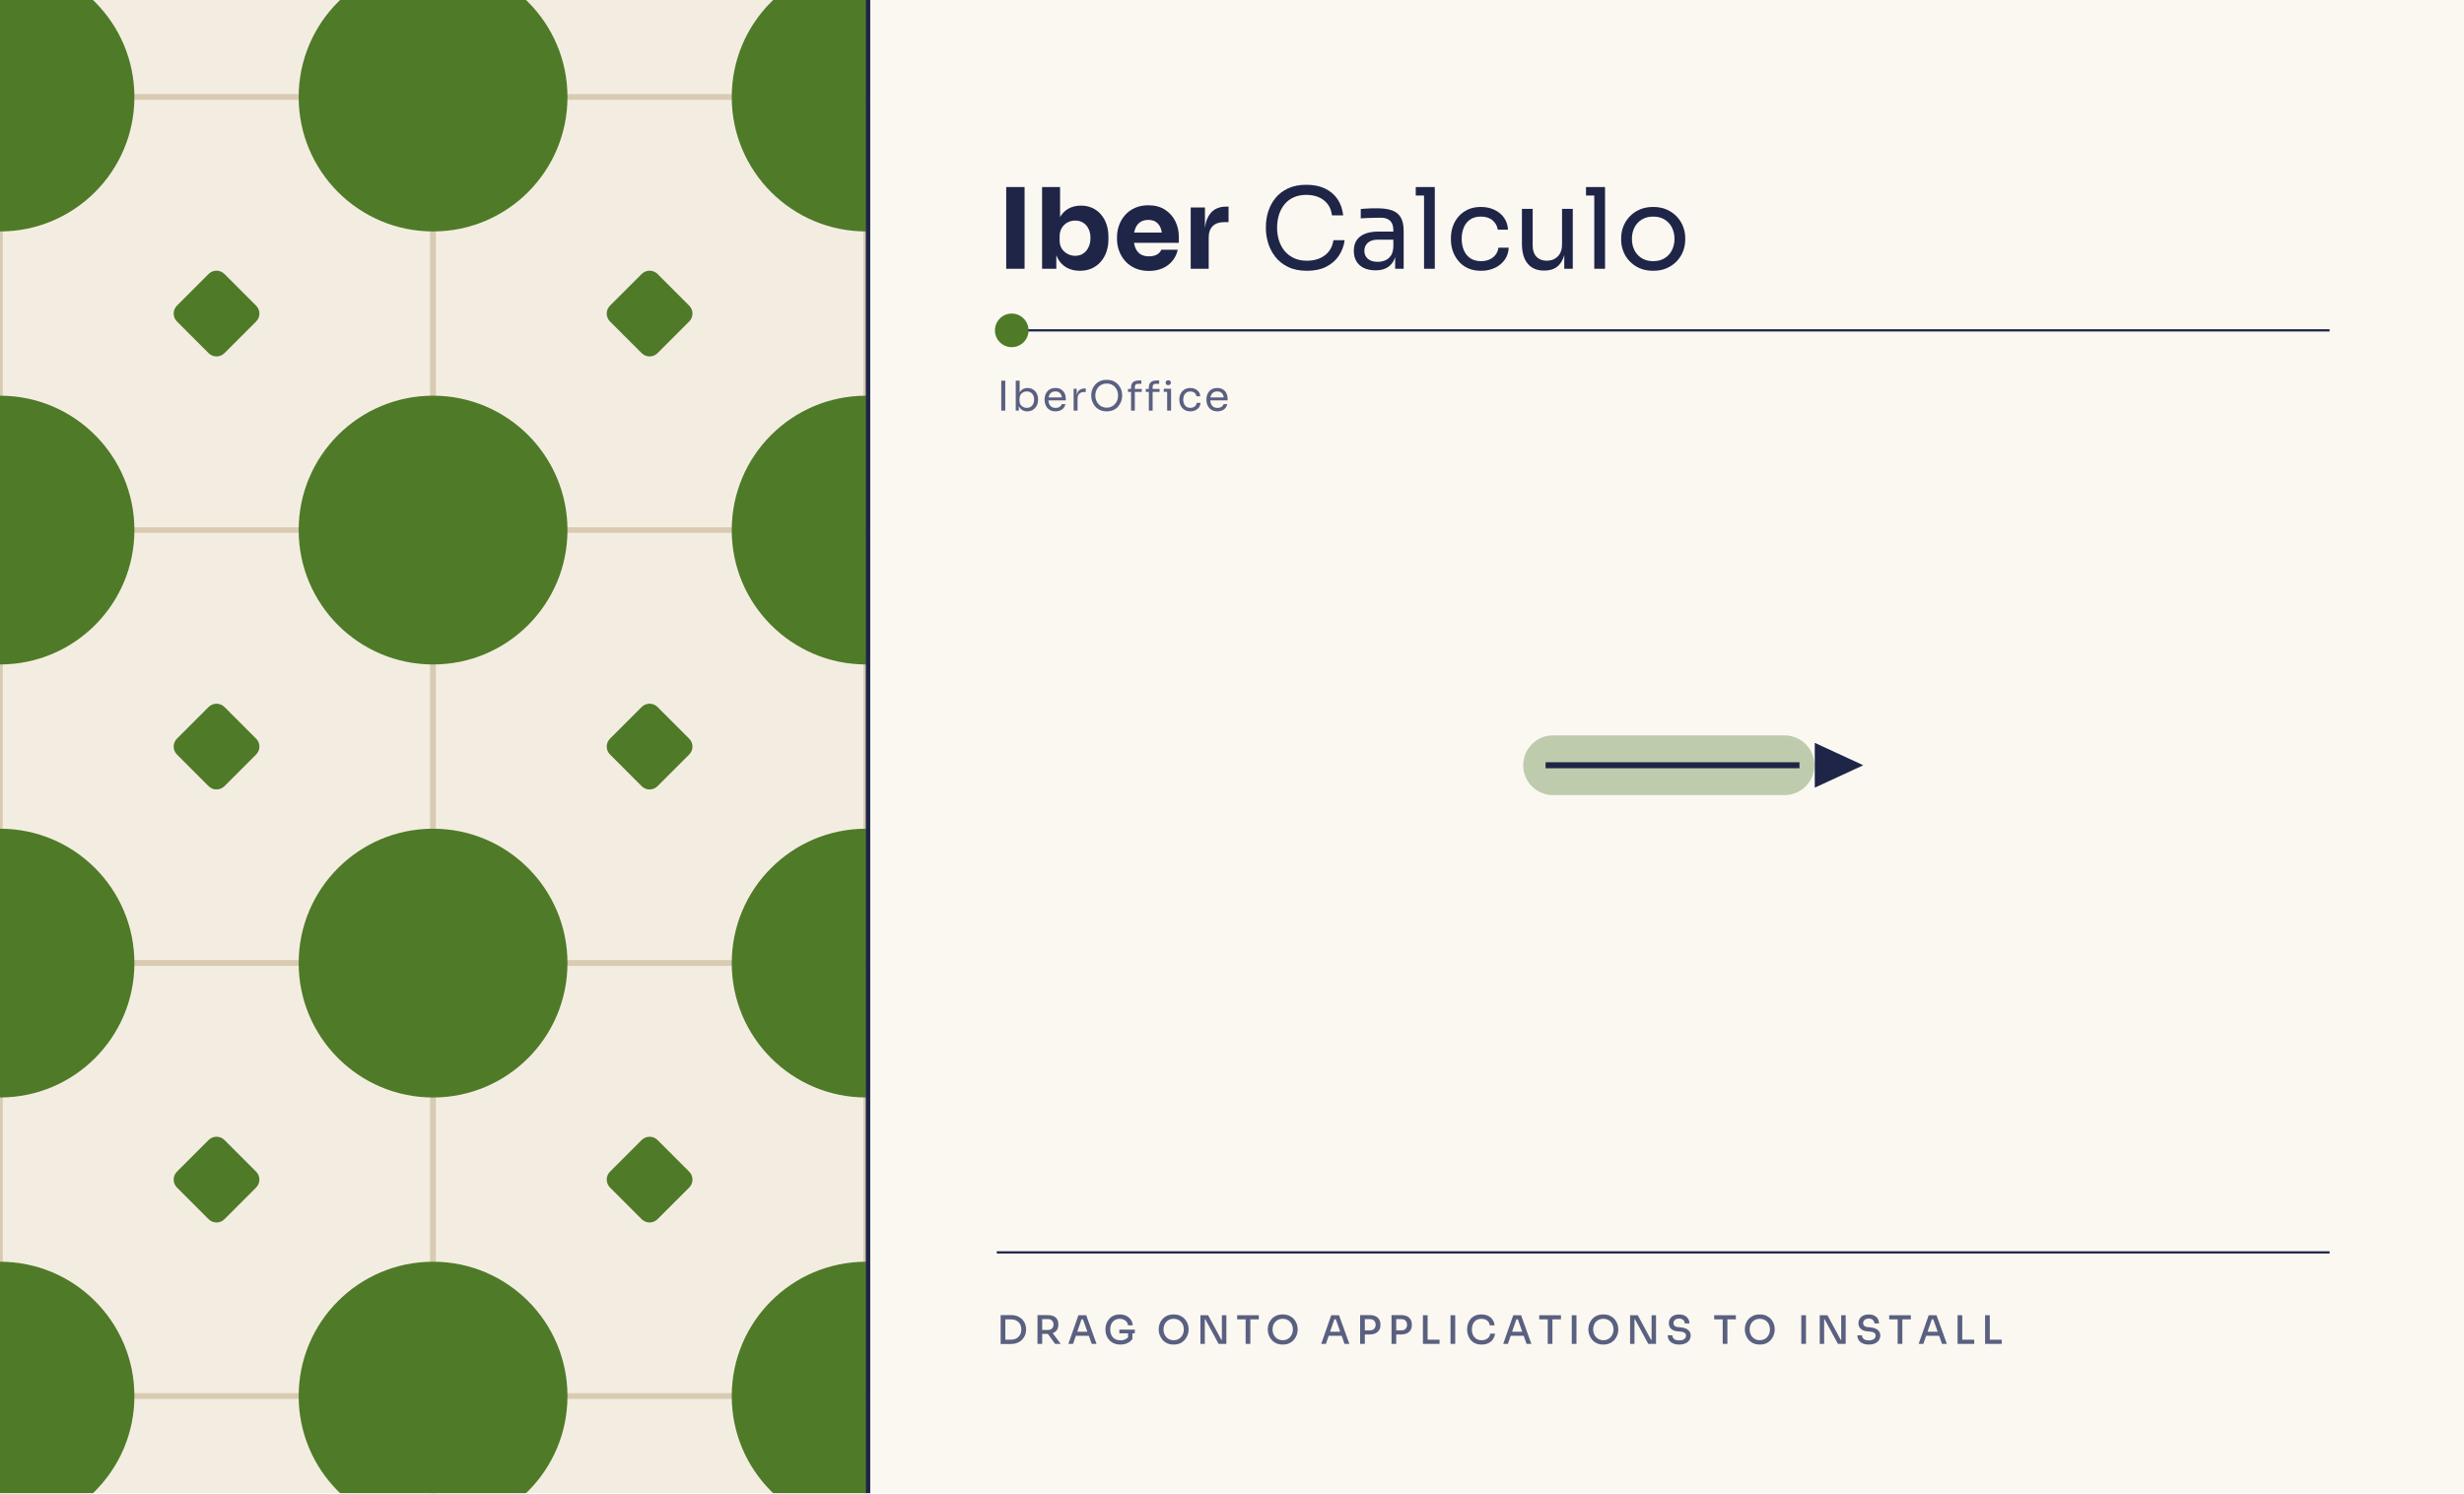
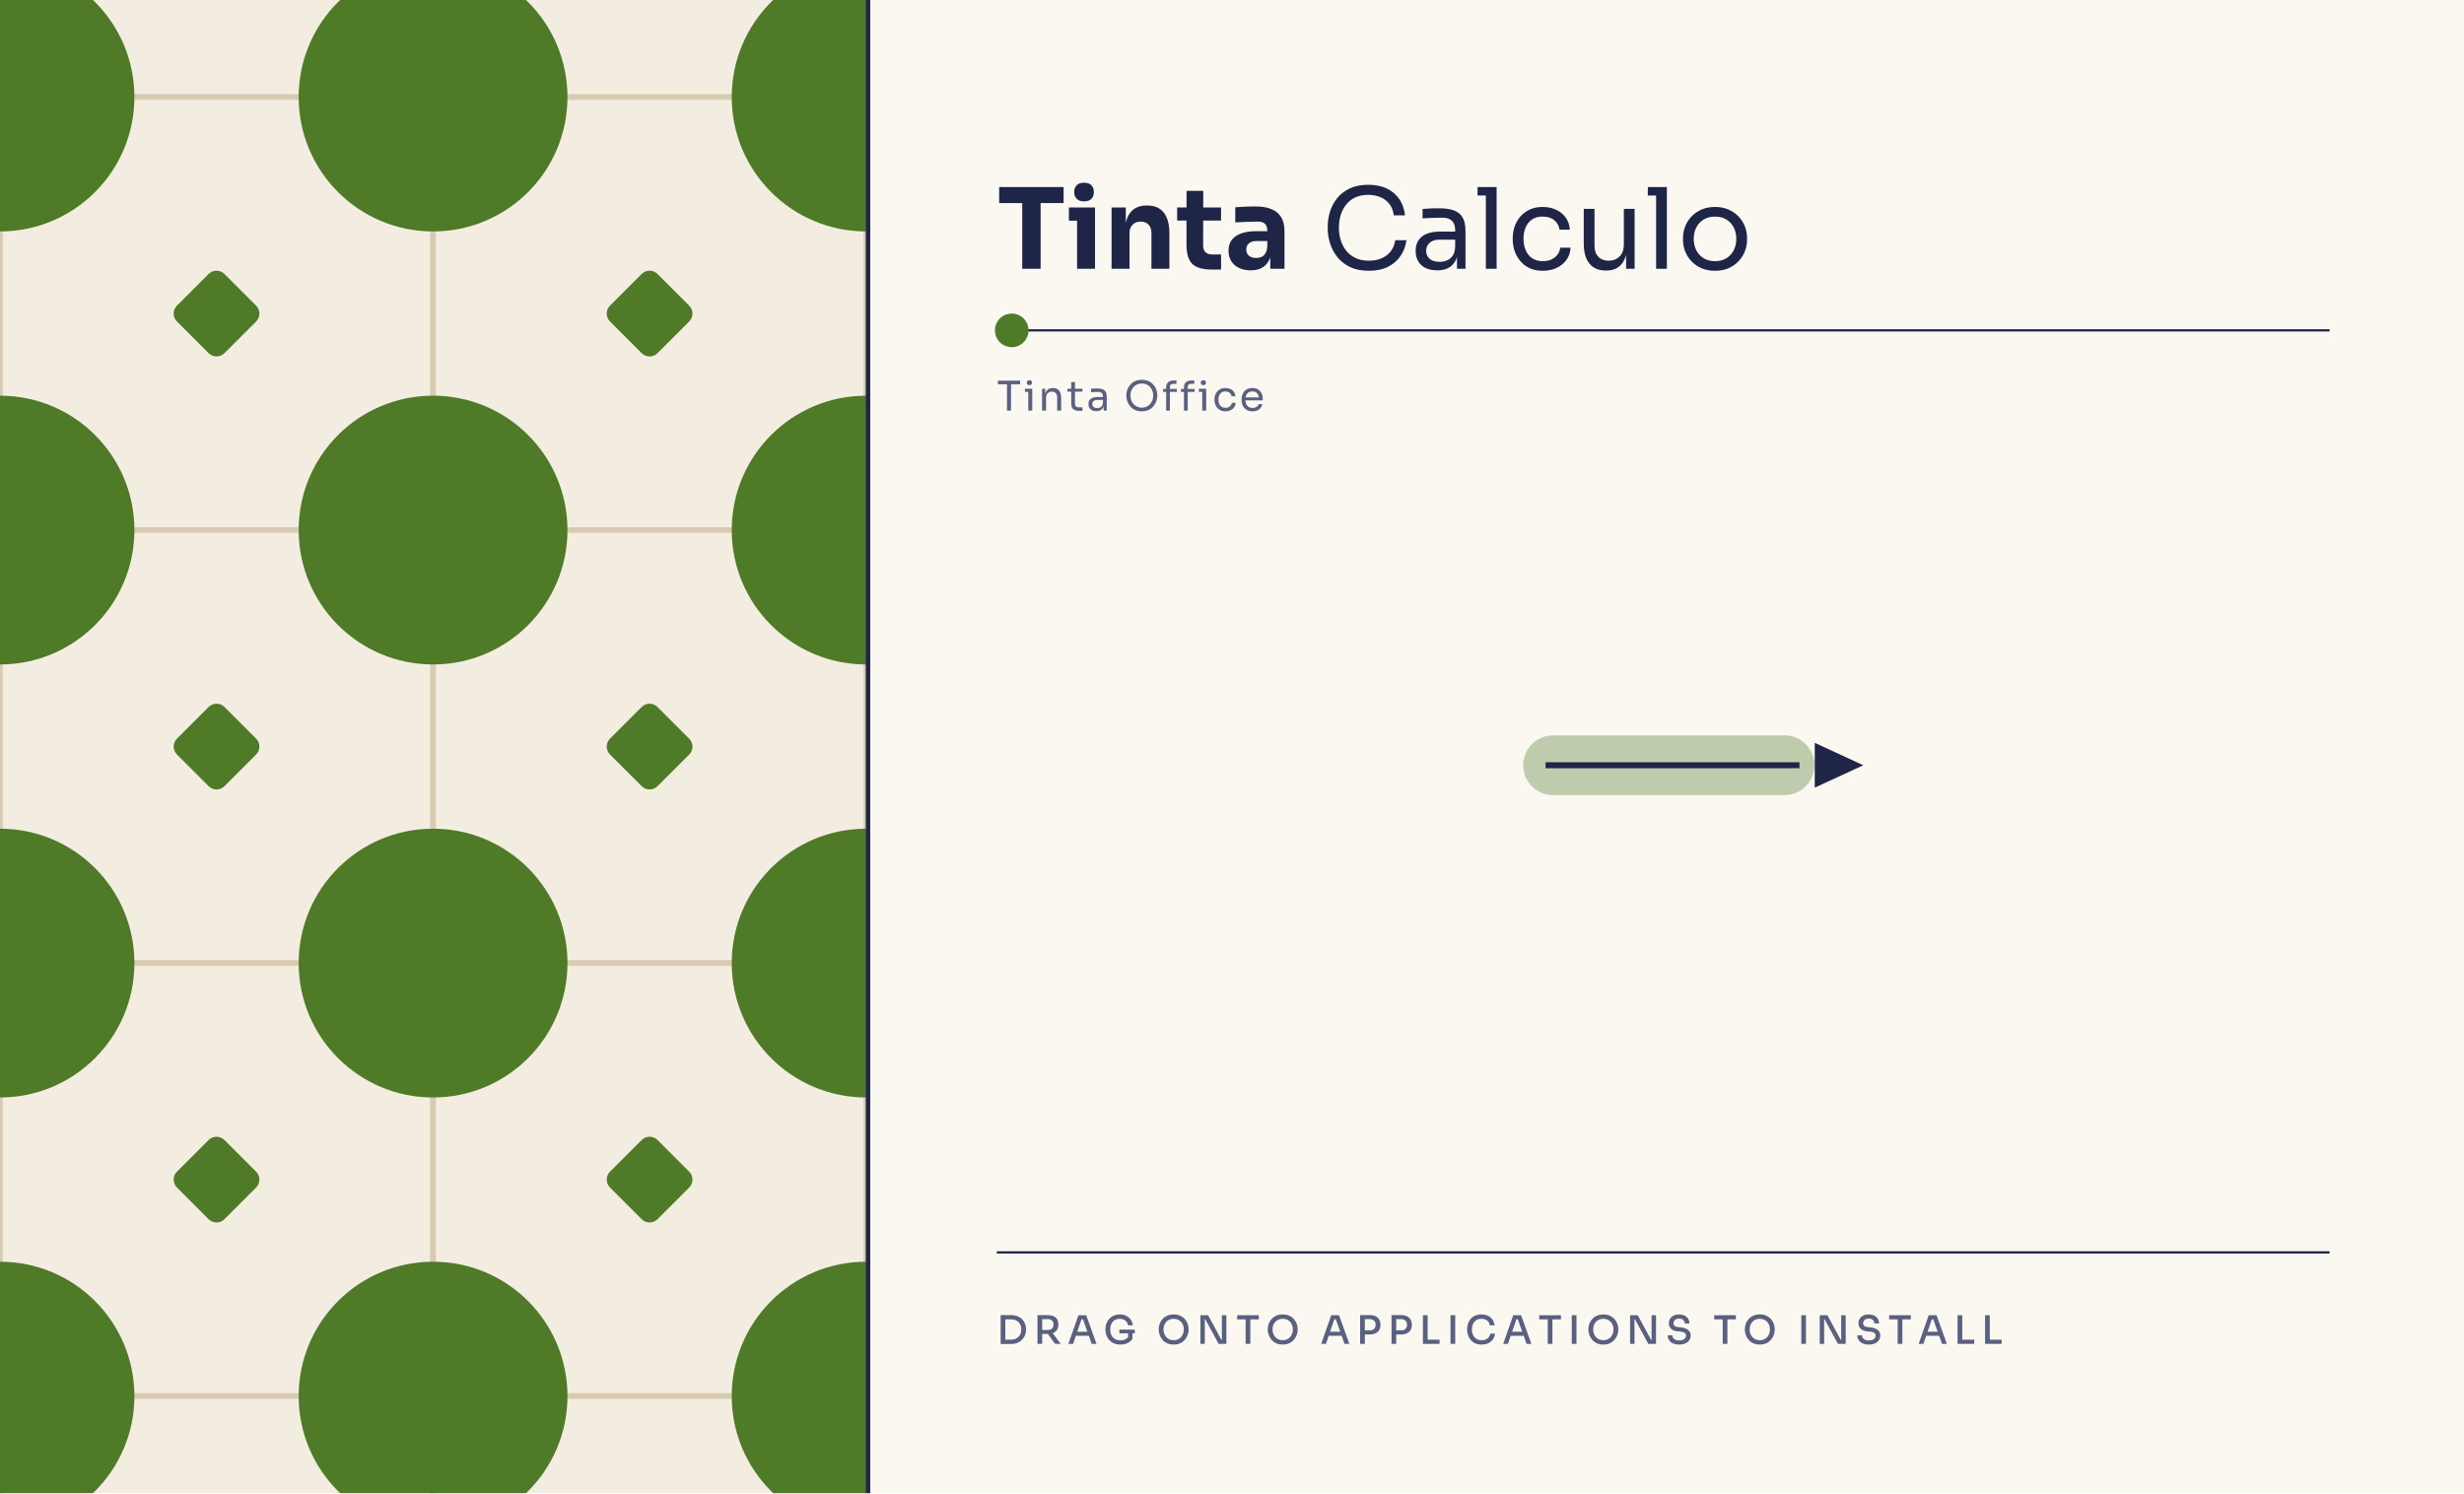
<svg xmlns="http://www.w3.org/2000/svg" width="660" height="400" viewBox="0 0 660 400">
  <defs>
    <clipPath id="panel">
      <rect width="232" height="400" />
    </clipPath>
  </defs>
  <rect width="660" height="400" fill="#FBF8F2" />
  <g clip-path="url(#panel)">
    <rect x="0" y="-90" width="116" height="116" fill="#F3EDE1" stroke="#D8CBB2" stroke-width="1.5" />
    <rect x="116" y="-90" width="116" height="116" fill="#F3EDE1" stroke="#D8CBB2" stroke-width="1.5" />
    <rect x="0" y="26" width="116" height="116" fill="#F3EDE1" stroke="#D8CBB2" stroke-width="1.5" />
    <rect x="116" y="26" width="116" height="116" fill="#F3EDE1" stroke="#D8CBB2" stroke-width="1.5" />
    <rect x="0" y="142" width="116" height="116" fill="#F3EDE1" stroke="#D8CBB2" stroke-width="1.5" />
    <rect x="116" y="142" width="116" height="116" fill="#F3EDE1" stroke="#D8CBB2" stroke-width="1.5" />
    <rect x="0" y="258" width="116" height="116" fill="#F3EDE1" stroke="#D8CBB2" stroke-width="1.5" />
    <rect x="116" y="258" width="116" height="116" fill="#F3EDE1" stroke="#D8CBB2" stroke-width="1.5" />
    <rect x="0" y="374" width="116" height="116" fill="#F3EDE1" stroke="#D8CBB2" stroke-width="1.5" />
    <rect x="116" y="374" width="116" height="116" fill="#F3EDE1" stroke="#D8CBB2" stroke-width="1.5" />
    <rect x="0" y="490" width="116" height="116" fill="#F3EDE1" stroke="#D8CBB2" stroke-width="1.5" />
    <rect x="116" y="490" width="116" height="116" fill="#F3EDE1" stroke="#D8CBB2" stroke-width="1.5" />
    <circle cx="0" cy="-90" r="36" fill="#4F7A28" />
    <circle cx="116" cy="-90" r="36" fill="#4F7A28" />
    <circle cx="232" cy="-90" r="36" fill="#4F7A28" />
    <circle cx="0" cy="26" r="36" fill="#4F7A28" />
    <circle cx="116" cy="26" r="36" fill="#4F7A28" />
    <circle cx="232" cy="26" r="36" fill="#4F7A28" />
    <circle cx="0" cy="142" r="36" fill="#4F7A28" />
    <circle cx="116" cy="142" r="36" fill="#4F7A28" />
    <circle cx="232" cy="142" r="36" fill="#4F7A28" />
    <circle cx="0" cy="258" r="36" fill="#4F7A28" />
    <circle cx="116" cy="258" r="36" fill="#4F7A28" />
    <circle cx="232" cy="258" r="36" fill="#4F7A28" />
    <circle cx="0" cy="374" r="36" fill="#4F7A28" />
    <circle cx="116" cy="374" r="36" fill="#4F7A28" />
    <circle cx="232" cy="374" r="36" fill="#4F7A28" />
    <circle cx="0" cy="490" r="36" fill="#4F7A28" />
    <circle cx="116" cy="490" r="36" fill="#4F7A28" />
    <circle cx="232" cy="490" r="36" fill="#4F7A28" />
    <circle cx="0" cy="606" r="36" fill="#4F7A28" />
    <circle cx="116" cy="606" r="36" fill="#4F7A28" />
    <circle cx="232" cy="606" r="36" fill="#4F7A28" />
    <rect x="49.0" y="-41.0" width="18" height="18" rx="3" transform="rotate(45 58.0 -32.0)" fill="#4F7A28" />
    <rect x="165.0" y="-41.0" width="18" height="18" rx="3" transform="rotate(45 174.0 -32.0)" fill="#4F7A28" />
    <rect x="49.0" y="75.0" width="18" height="18" rx="3" transform="rotate(45 58.0 84.0)" fill="#4F7A28" />
    <rect x="165.0" y="75.0" width="18" height="18" rx="3" transform="rotate(45 174.0 84.0)" fill="#4F7A28" />
    <rect x="49.0" y="191.0" width="18" height="18" rx="3" transform="rotate(45 58.0 200.0)" fill="#4F7A28" />
    <rect x="165.0" y="191.0" width="18" height="18" rx="3" transform="rotate(45 174.0 200.0)" fill="#4F7A28" />
    <rect x="49.0" y="307.0" width="18" height="18" rx="3" transform="rotate(45 58.0 316.0)" fill="#4F7A28" />
    <rect x="165.0" y="307.0" width="18" height="18" rx="3" transform="rotate(45 174.0 316.0)" fill="#4F7A28" />
    <rect x="49.0" y="423.0" width="18" height="18" rx="3" transform="rotate(45 58.0 432.0)" fill="#4F7A28" />
    <rect x="165.0" y="423.0" width="18" height="18" rx="3" transform="rotate(45 174.0 432.0)" fill="#4F7A28" />
    <rect x="49.0" y="539.0" width="18" height="18" rx="3" transform="rotate(45 58.0 548.0)" fill="#4F7A28" />
    <rect x="165.0" y="539.0" width="18" height="18" rx="3" transform="rotate(45 174.0 548.0)" fill="#4F7A28" />
  </g>
  <line x1="232.5" y1="0" x2="232.5" y2="400" stroke="#1E2547" stroke-width="1.2" />
-   <path fill="#1E2547" d="M269.52 72.00V50.10H274.44V72.00ZM289.26 72.54Q287.23 72.54 285.71 71.69Q284.19 70.84 283.32 69.21Q282.46 67.58 282.39 65.24H282.94V72.00H279.13V50.10H283.95V61.22L282.79 62.67Q282.89 60.20 283.75 58.50Q284.62 56.80 286.11 55.94Q287.60 55.08 289.52 55.08Q291.21 55.08 292.57 55.70Q293.94 56.33 294.90 57.45Q295.87 58.58 296.38 60.09Q296.90 61.61 296.90 63.41V64.09Q296.90 65.89 296.38 67.42Q295.86 68.95 294.85 70.11Q293.85 71.27 292.44 71.90Q291.03 72.54 289.26 72.54ZM288.01 68.53Q289.22 68.53 290.14 67.92Q291.06 67.31 291.57 66.23Q292.09 65.14 292.09 63.75Q292.09 62.33 291.57 61.29Q291.05 60.24 290.14 59.66Q289.24 59.09 288.01 59.09Q286.90 59.09 285.96 59.58Q285.01 60.08 284.42 61.04Q283.83 62.00 283.83 63.34V64.45Q283.83 65.75 284.44 66.66Q285.06 67.57 286.02 68.05Q286.98 68.53 288.01 68.53ZM307.75 72.58Q305.65 72.58 304.06 71.86Q302.46 71.14 301.39 69.93Q300.31 68.71 299.76 67.19Q299.20 65.68 299.20 64.08V63.50Q299.20 61.84 299.76 60.32Q300.31 58.79 301.38 57.60Q302.44 56.40 304.00 55.70Q305.56 54.99 307.57 54.99Q310.23 54.99 312.05 56.17Q313.87 57.35 314.82 59.27Q315.76 61.19 315.76 63.42V65.05H301.23V62.30H312.88L311.29 63.59Q311.29 62.10 310.88 61.06Q310.46 60.02 309.64 59.46Q308.82 58.91 307.57 58.91Q306.34 58.91 305.46 59.47Q304.58 60.04 304.13 61.13Q303.67 62.22 303.67 63.81Q303.67 65.27 304.11 66.37Q304.54 67.46 305.44 68.07Q306.34 68.67 307.75 68.67Q309.08 68.67 309.93 68.17Q310.78 67.67 311.06 66.89H315.47Q315.12 68.56 314.07 69.85Q313.03 71.14 311.43 71.86Q309.82 72.58 307.75 72.58ZM318.94 72.00V55.58H322.75V62.62H322.68Q322.68 59.14 324.16 57.24Q325.63 55.35 328.45 55.35H329.08V59.51H327.88Q325.91 59.51 324.84 60.57Q323.76 61.63 323.76 63.62V72.00Z" />
-   <path fill="#1E2547" d="M350.09 72.54Q347.09 72.54 344.97 71.49Q342.86 70.44 341.57 68.76Q340.28 67.08 339.68 65.11Q339.08 63.15 339.08 61.32V60.66Q339.08 58.68 339.69 56.70Q340.31 54.72 341.60 53.10Q342.89 51.48 344.96 50.49Q347.03 49.50 349.91 49.50Q352.85 49.50 354.95 50.52Q357.05 51.54 358.28 53.37Q359.51 55.20 359.78 57.69H356.78Q356.54 55.83 355.58 54.62Q354.62 53.40 353.16 52.80Q351.71 52.20 349.91 52.20Q347.96 52.20 346.49 52.88Q345.02 53.55 344.04 54.77Q343.07 55.98 342.57 57.57Q342.08 59.16 342.08 61.02Q342.08 62.79 342.57 64.38Q343.07 65.97 344.07 67.20Q345.08 68.43 346.58 69.14Q348.08 69.84 350.09 69.84Q352.91 69.84 354.83 68.43Q356.75 67.02 357.17 64.35H360.17Q359.87 66.60 358.65 68.46Q357.44 70.32 355.29 71.43Q353.15 72.54 350.09 72.54ZM373.70 72.00V67.20H373.22V61.65Q373.22 60.00 372.37 59.16Q371.51 58.32 369.86 58.32Q368.93 58.32 367.94 58.35Q366.95 58.38 366.05 58.41Q365.15 58.44 364.49 58.50V55.98Q365.15 55.92 365.88 55.88Q366.62 55.83 367.40 55.81Q368.18 55.80 368.90 55.80Q371.36 55.80 372.92 56.38Q374.48 56.97 375.23 58.29Q375.98 59.61 375.98 61.86V72.00ZM368.45 72.42Q366.65 72.42 365.35 71.81Q364.04 71.19 363.34 70.02Q362.63 68.85 362.63 67.20Q362.63 65.49 363.39 64.35Q364.16 63.21 365.63 62.62Q367.10 62.04 369.17 62.04H373.52V64.20H369.05Q367.31 64.20 366.38 65.04Q365.45 65.88 365.45 67.20Q365.45 68.52 366.38 69.33Q367.31 70.14 369.05 70.14Q370.07 70.14 371.00 69.77Q371.93 69.39 372.55 68.50Q373.16 67.62 373.22 66.06L374.00 67.20Q373.85 68.91 373.18 70.06Q372.50 71.22 371.31 71.82Q370.13 72.42 368.45 72.42ZM381.44 72.00V50.10H384.32V72.00ZM379.22 52.38V50.10H384.32V52.38ZM396.71 72.54Q394.64 72.54 393.12 71.82Q391.61 71.10 390.62 69.88Q389.63 68.67 389.13 67.20Q388.64 65.73 388.64 64.26V63.72Q388.64 62.19 389.13 60.72Q389.63 59.25 390.63 58.06Q391.64 56.88 393.14 56.16Q394.64 55.44 396.65 55.44Q398.66 55.44 400.26 56.19Q401.87 56.94 402.85 58.30Q403.82 59.67 403.94 61.53H401.18Q400.97 60.03 399.80 59.03Q398.63 58.02 396.65 58.02Q394.94 58.02 393.80 58.80Q392.66 59.58 392.09 60.93Q391.52 62.28 391.52 63.99Q391.52 65.64 392.09 67.00Q392.66 68.37 393.81 69.16Q394.97 69.96 396.71 69.96Q398.06 69.96 399.05 69.48Q400.04 69.00 400.64 68.19Q401.24 67.38 401.36 66.36H404.12Q404.03 68.25 403.02 69.63Q402.02 71.01 400.38 71.78Q398.75 72.54 396.71 72.54ZM413.57 72.48Q410.72 72.48 409.19 70.62Q407.66 68.76 407.66 65.25V55.95H410.54V65.82Q410.54 67.71 411.56 68.78Q412.58 69.84 414.32 69.84Q416.12 69.84 417.26 68.69Q418.40 67.53 418.40 65.52V55.95H421.28V72.00H419.00V65.13H419.36Q419.36 67.50 418.73 69.13Q418.10 70.77 416.86 71.62Q415.61 72.48 413.69 72.48ZM427.04 72.00V50.10H429.92V72.00ZM424.82 52.38V50.10H429.92V52.38ZM442.82 72.54Q440.72 72.54 439.13 71.82Q437.54 71.10 436.44 69.91Q435.35 68.73 434.79 67.26Q434.24 65.79 434.24 64.26V63.72Q434.24 62.19 434.81 60.70Q435.38 59.22 436.49 58.03Q437.60 56.85 439.19 56.14Q440.78 55.44 442.82 55.44Q444.86 55.44 446.45 56.14Q448.04 56.85 449.15 58.03Q450.26 59.22 450.83 60.70Q451.40 62.19 451.40 63.72V64.26Q451.40 65.79 450.84 67.26Q450.29 68.73 449.19 69.91Q448.10 71.10 446.51 71.82Q444.92 72.54 442.82 72.54ZM442.82 69.96Q444.62 69.96 445.89 69.16Q447.17 68.37 447.84 67.02Q448.52 65.67 448.52 63.99Q448.52 62.28 447.83 60.93Q447.14 59.58 445.86 58.80Q444.59 58.02 442.82 58.02Q441.08 58.02 439.79 58.80Q438.50 59.58 437.81 60.93Q437.12 62.28 437.12 63.99Q437.12 65.67 437.79 67.02Q438.47 68.37 439.74 69.16Q441.02 69.96 442.82 69.96Z" />
+   <path fill="#1E2547" d="M273.81 72.00V53.80H278.73V72.00ZM267.64 54.41V50.10H284.89V54.41ZM288.50 72.00V55.58H293.31V72.00ZM286.31 59.12V55.58H293.31V59.12ZM290.37 53.94Q289.02 53.94 288.38 53.24Q287.73 52.54 287.73 51.44Q287.73 50.35 288.38 49.65Q289.03 48.95 290.36 48.95Q291.73 48.95 292.36 49.65Q293.00 50.35 293.00 51.44Q293.00 52.54 292.36 53.24Q291.73 53.94 290.37 53.94ZM297.74 72.00V55.58H301.55V62.62H301.27Q301.27 60.10 301.93 58.42Q302.59 56.74 303.90 55.89Q305.20 55.05 307.10 55.05H307.31Q310.19 55.05 311.71 56.93Q313.23 58.81 313.23 62.60V72.00H308.42V62.34Q308.42 61.02 307.65 60.19Q306.88 59.36 305.54 59.36Q304.19 59.36 303.37 60.20Q302.55 61.04 302.55 62.43V72.00ZM324.77 72.22Q322.30 72.22 320.77 71.60Q319.24 70.98 318.52 69.52Q317.81 68.06 317.81 65.57L317.83 51.12H322.30L322.27 65.78Q322.27 66.93 322.89 67.55Q323.50 68.16 324.66 68.16H327.07V72.22ZM315.31 59.09V55.58H327.07V59.09ZM340.25 72.00V67.16H339.46V61.88Q339.46 60.61 338.85 59.98Q338.24 59.36 336.93 59.36Q336.27 59.36 335.19 59.39Q334.11 59.41 332.96 59.47Q331.81 59.52 330.88 59.58V55.53Q331.59 55.47 332.52 55.41Q333.44 55.36 334.44 55.33Q335.43 55.30 336.28 55.30Q338.81 55.30 340.54 56.01Q342.27 56.72 343.17 58.18Q344.06 59.63 344.06 61.93V72.00ZM335.00 72.42Q333.25 72.42 331.91 71.79Q330.57 71.17 329.82 69.99Q329.07 68.81 329.07 67.16Q329.07 65.33 330.00 64.18Q330.94 63.03 332.61 62.48Q334.28 61.93 336.49 61.93H339.98V64.58H336.46Q335.19 64.58 334.51 65.21Q333.82 65.83 333.82 66.86Q333.82 67.87 334.51 68.49Q335.19 69.11 336.46 69.11Q337.25 69.11 337.90 68.82Q338.55 68.53 338.97 67.84Q339.40 67.15 339.46 65.92L340.60 67.11Q340.45 68.82 339.77 70.00Q339.10 71.17 337.91 71.80Q336.73 72.42 335.00 72.42Z" />
+   <path fill="#1E2547" d="M366.65 72.54Q363.65 72.54 361.53 71.49Q359.42 70.44 358.13 68.76Q356.84 67.08 356.24 65.11Q355.64 63.15 355.64 61.32V60.66Q355.64 58.68 356.25 56.70Q356.87 54.72 358.16 53.10Q359.45 51.48 361.52 50.49Q363.59 49.50 366.47 49.50Q369.41 49.50 371.51 50.52Q373.61 51.54 374.84 53.37Q376.07 55.20 376.34 57.69H373.34Q373.10 55.83 372.14 54.62Q371.18 53.40 369.72 52.80Q368.27 52.20 366.47 52.20Q364.52 52.20 363.05 52.88Q361.58 53.55 360.61 54.77Q359.63 55.98 359.13 57.57Q358.64 59.16 358.64 61.02Q358.64 62.79 359.13 64.38Q359.63 65.97 360.63 67.20Q361.64 68.43 363.14 69.14Q364.64 69.84 366.65 69.84Q369.47 69.84 371.39 68.43Q373.31 67.02 373.73 64.35H376.73Q376.43 66.60 375.21 68.46Q374.00 70.32 371.86 71.43Q369.71 72.54 366.65 72.54ZM390.26 72.00V67.20H389.78V61.65Q389.78 60.00 388.92 59.16Q388.07 58.32 386.42 58.32Q385.49 58.32 384.50 58.35Q383.51 58.38 382.61 58.41Q381.71 58.44 381.05 58.50V55.98Q381.71 55.92 382.44 55.88Q383.18 55.83 383.96 55.81Q384.74 55.80 385.46 55.80Q387.92 55.80 389.48 56.38Q391.04 56.97 391.79 58.29Q392.54 59.61 392.54 61.86V72.00ZM385.01 72.42Q383.21 72.42 381.90 71.81Q380.60 71.19 379.89 70.02Q379.19 68.85 379.19 67.20Q379.19 65.49 379.96 64.35Q380.72 63.21 382.19 62.62Q383.66 62.04 385.73 62.04H390.08V64.20H385.61Q383.87 64.20 382.94 65.04Q382.01 65.88 382.01 67.20Q382.01 68.52 382.94 69.33Q383.87 70.14 385.61 70.14Q386.63 70.14 387.56 69.77Q388.49 69.39 389.11 68.50Q389.72 67.62 389.78 66.06L390.56 67.20Q390.41 68.91 389.74 70.06Q389.06 71.22 387.88 71.82Q386.69 72.42 385.01 72.42ZM398.00 72.00V50.10H400.88V72.00ZM395.78 52.38V50.10H400.88V52.38ZM413.27 72.54Q411.20 72.54 409.68 71.82Q408.17 71.10 407.18 69.88Q406.19 68.67 405.69 67.20Q405.20 65.73 405.20 64.26V63.72Q405.20 62.19 405.69 60.72Q406.19 59.25 407.19 58.06Q408.20 56.88 409.70 56.16Q411.20 55.44 413.21 55.44Q415.22 55.44 416.82 56.19Q418.43 56.94 419.40 58.30Q420.38 59.67 420.50 61.53H417.74Q417.53 60.03 416.36 59.03Q415.19 58.02 413.21 58.02Q411.50 58.02 410.36 58.80Q409.22 59.58 408.65 60.93Q408.08 62.28 408.08 63.99Q408.08 65.64 408.65 67.00Q409.22 68.37 410.38 69.16Q411.53 69.96 413.27 69.96Q414.62 69.96 415.61 69.48Q416.60 69.00 417.20 68.19Q417.80 67.38 417.92 66.36H420.68Q420.59 68.25 419.58 69.63Q418.58 71.01 416.94 71.78Q415.31 72.54 413.27 72.54ZM430.13 72.48Q427.28 72.48 425.75 70.62Q424.22 68.76 424.22 65.25V55.95H427.10V65.82Q427.10 67.71 428.12 68.78Q429.14 69.84 430.88 69.84Q432.68 69.84 433.82 68.69Q434.96 67.53 434.96 65.52V55.95H437.84V72.00H435.56V65.13H435.92Q435.92 67.50 435.29 69.13Q434.66 70.77 433.41 71.62Q432.17 72.48 430.25 72.48ZM443.60 72.00V50.10H446.48V72.00ZM441.38 52.38V50.10H446.48V52.38ZM459.38 72.54Q457.28 72.54 455.69 71.82Q454.10 71.10 453.00 69.91Q451.91 68.73 451.35 67.26Q450.80 65.79 450.80 64.26V63.72Q450.80 62.19 451.37 60.70Q451.94 59.22 453.05 58.03Q454.16 56.85 455.75 56.14Q457.34 55.44 459.38 55.44Q461.42 55.44 463.01 56.14Q464.60 56.85 465.71 58.03Q466.82 59.22 467.39 60.70Q467.96 62.19 467.96 63.72V64.26Q467.96 65.79 467.40 67.26Q466.85 68.73 465.75 69.91Q464.66 71.10 463.07 71.82Q461.48 72.54 459.38 72.54ZM459.38 69.96Q461.18 69.96 462.45 69.16Q463.73 68.37 464.40 67.02Q465.08 65.67 465.08 63.99Q465.08 62.28 464.39 60.93Q463.70 59.58 462.42 58.80Q461.15 58.02 459.38 58.02Q457.64 58.02 456.35 58.80Q455.06 59.58 454.37 60.93Q453.68 62.28 453.68 63.99Q453.68 65.67 454.35 67.02Q455.03 68.37 456.30 69.16Q457.58 69.96 459.38 69.96Z" />
  <line x1="267" y1="88.5" x2="624" y2="88.5" stroke="#1E2547" stroke-width="0.6" />
  <circle cx="271" cy="88.5" r="4.5" fill="#4F7A28" />
-   <path fill="#5A6080" d="M268.19 110.00V101.97H269.27V110.00ZM275.17 110.20Q274.44 110.20 273.88 109.88Q273.31 109.56 272.98 108.95Q272.65 108.34 272.62 107.48H272.90V110.00H272.07V101.97H273.12V105.88L272.75 106.68Q272.79 105.72 273.13 105.12Q273.47 104.51 274.03 104.22Q274.58 103.93 275.26 103.93Q275.88 103.93 276.40 104.16Q276.92 104.40 277.29 104.81Q277.66 105.23 277.86 105.77Q278.06 106.31 278.06 106.94V107.14Q278.06 107.77 277.86 108.32Q277.65 108.87 277.27 109.29Q276.88 109.71 276.35 109.96Q275.82 110.20 275.17 110.20ZM275.05 109.27Q275.64 109.27 276.08 108.99Q276.52 108.70 276.76 108.20Q277.00 107.70 277.00 107.04Q277.00 106.38 276.76 105.89Q276.51 105.39 276.07 105.12Q275.63 104.85 275.05 104.85Q274.52 104.85 274.07 105.09Q273.62 105.33 273.35 105.77Q273.08 106.22 273.08 106.84V107.35Q273.08 107.95 273.35 108.38Q273.63 108.81 274.08 109.04Q274.53 109.27 275.05 109.27ZM282.74 110.20Q281.97 110.20 281.41 109.93Q280.85 109.67 280.50 109.24Q280.15 108.80 279.98 108.26Q279.80 107.72 279.80 107.16V106.96Q279.80 106.39 279.98 105.85Q280.15 105.31 280.50 104.88Q280.85 104.44 281.39 104.19Q281.94 103.93 282.68 103.93Q283.63 103.93 284.25 104.34Q284.88 104.75 285.18 105.40Q285.48 106.05 285.48 106.79V107.26H280.27V106.47H284.71L284.47 106.90Q284.47 106.27 284.27 105.81Q284.07 105.36 283.68 105.11Q283.28 104.85 282.68 104.85Q282.05 104.85 281.64 105.14Q281.22 105.42 281.02 105.92Q280.82 106.41 280.82 107.06Q280.82 107.69 281.02 108.19Q281.22 108.69 281.65 108.98Q282.08 109.27 282.74 109.27Q283.43 109.27 283.87 108.97Q284.30 108.66 284.39 108.25H285.38Q285.26 108.86 284.90 109.30Q284.53 109.74 283.98 109.97Q283.43 110.20 282.74 110.20ZM287.58 110.00V104.13H288.41V106.55H288.37Q288.37 105.26 288.94 104.66Q289.50 104.06 290.63 104.06H290.83V105.01H290.46Q289.58 105.01 289.11 105.47Q288.63 105.94 288.63 106.82V110.00ZM296.44 110.20Q295.36 110.20 294.58 109.81Q293.80 109.43 293.29 108.80Q292.79 108.17 292.54 107.46Q292.29 106.74 292.29 106.08V105.84Q292.29 105.13 292.54 104.40Q292.80 103.67 293.31 103.08Q293.83 102.48 294.61 102.11Q295.38 101.75 296.44 101.75Q297.49 101.75 298.27 102.11Q299.04 102.48 299.56 103.08Q300.08 103.67 300.33 104.40Q300.58 105.13 300.58 105.84V106.08Q300.58 106.74 300.34 107.46Q300.09 108.17 299.58 108.80Q299.08 109.43 298.30 109.81Q297.52 110.20 296.44 110.20ZM296.44 109.21Q297.14 109.21 297.71 108.94Q298.27 108.68 298.67 108.22Q299.07 107.77 299.28 107.19Q299.48 106.61 299.48 105.97Q299.48 105.30 299.28 104.72Q299.07 104.14 298.67 103.69Q298.27 103.25 297.71 102.99Q297.14 102.74 296.44 102.74Q295.73 102.74 295.17 102.99Q294.60 103.25 294.20 103.69Q293.81 104.14 293.60 104.72Q293.39 105.30 293.39 105.97Q293.39 106.61 293.60 107.19Q293.81 107.77 294.20 108.22Q294.60 108.68 295.17 108.94Q295.73 109.21 296.44 109.21ZM302.96 110.00V103.83Q302.96 102.85 303.47 102.39Q303.99 101.93 304.99 101.93H305.72V102.81H304.81Q304.41 102.81 304.19 103.03Q303.97 103.26 303.97 103.65V110.00ZM302.14 104.98V104.19H305.83V104.98ZM307.72 110.00V103.83Q307.72 102.85 308.24 102.39Q308.76 101.93 309.76 101.93H310.49V102.81H309.58Q309.18 102.81 308.96 103.03Q308.74 103.26 308.74 103.65V110.00ZM306.91 104.98V104.19H310.60V104.98ZM312.63 110.00V104.13H313.68V110.00ZM311.72 104.96V104.13H313.68V104.96ZM312.92 103.18Q312.57 103.18 312.40 102.99Q312.23 102.81 312.23 102.52Q312.23 102.23 312.40 102.05Q312.57 101.86 312.92 101.86Q313.27 101.86 313.45 102.05Q313.62 102.23 313.62 102.52Q313.62 102.81 313.45 102.99Q313.27 103.18 312.92 103.18ZM318.85 110.20Q318.09 110.20 317.53 109.93Q316.98 109.67 316.61 109.22Q316.25 108.78 316.07 108.24Q315.89 107.70 315.89 107.16V106.96Q315.89 106.40 316.07 105.86Q316.25 105.33 316.62 104.89Q316.99 104.46 317.54 104.19Q318.09 103.93 318.82 103.93Q319.56 103.93 320.15 104.20Q320.74 104.48 321.10 104.98Q321.45 105.48 321.50 106.16H320.49Q320.41 105.61 319.98 105.24Q319.55 104.87 318.82 104.87Q318.20 104.87 317.78 105.16Q317.36 105.45 317.15 105.94Q316.94 106.44 316.94 107.06Q316.94 107.67 317.15 108.17Q317.36 108.67 317.79 108.96Q318.21 109.25 318.85 109.25Q319.34 109.25 319.70 109.08Q320.07 108.90 320.29 108.60Q320.51 108.31 320.55 107.93H321.56Q321.53 108.62 321.16 109.13Q320.79 109.64 320.19 109.92Q319.59 110.20 318.85 110.20ZM326.09 110.20Q325.32 110.20 324.76 109.93Q324.20 109.67 323.85 109.24Q323.50 108.80 323.32 108.26Q323.15 107.72 323.15 107.16V106.96Q323.15 106.39 323.32 105.85Q323.50 105.31 323.85 104.88Q324.20 104.44 324.74 104.19Q325.29 103.93 326.02 103.93Q326.98 103.93 327.60 104.34Q328.22 104.75 328.53 105.40Q328.83 106.05 328.83 106.79V107.26H323.62V106.47H328.06L327.82 106.90Q327.82 106.27 327.62 105.81Q327.42 105.36 327.03 105.11Q326.63 104.85 326.02 104.85Q325.40 104.85 324.99 105.14Q324.57 105.42 324.37 105.92Q324.17 106.41 324.17 107.06Q324.17 107.69 324.37 108.19Q324.57 108.69 325.00 108.98Q325.43 109.27 326.09 109.27Q326.78 109.27 327.22 108.97Q327.65 108.66 327.74 108.25H328.73Q328.61 108.86 328.25 109.30Q327.88 109.74 327.33 109.97Q326.78 110.20 326.09 110.20Z" />
+   <path fill="#5A6080" d="M269.73 110.00V102.72H270.81V110.00ZM267.29 102.94V101.97H273.25V102.94ZM275.43 110.00V104.13H276.49V110.00ZM274.53 104.96V104.13H276.49V104.96ZM275.73 103.18Q275.38 103.18 275.21 102.99Q275.04 102.81 275.04 102.52Q275.04 102.23 275.21 102.05Q275.38 101.86 275.73 101.86Q276.08 101.86 276.25 102.05Q276.42 102.23 276.42 102.52Q276.42 102.81 276.25 102.99Q276.08 103.18 275.73 103.18ZM279.13 110.00V104.13H279.97V106.64H279.84Q279.84 105.78 280.07 105.18Q280.31 104.58 280.80 104.26Q281.28 103.95 282.02 103.95H282.06Q283.17 103.95 283.70 104.64Q284.24 105.34 284.24 106.64V110.00H283.18V106.42Q283.18 105.74 282.80 105.33Q282.41 104.92 281.74 104.92Q281.05 104.92 280.62 105.35Q280.19 105.78 280.19 106.49V110.00ZM289.06 110.07Q288.40 110.07 287.92 109.88Q287.44 109.69 287.19 109.24Q286.93 108.78 286.93 108.00V102.34H287.94V108.13Q287.94 108.60 288.20 108.86Q288.46 109.12 288.93 109.12H289.96V110.07ZM285.92 104.92V104.13H289.96V104.92ZM295.61 110.00V108.24H295.44V106.20Q295.44 105.60 295.12 105.29Q294.81 104.98 294.20 104.98Q293.86 104.98 293.50 105.00Q293.14 105.01 292.81 105.02Q292.48 105.03 292.24 105.05V104.13Q292.48 104.10 292.75 104.09Q293.02 104.07 293.30 104.07Q293.59 104.06 293.85 104.06Q294.75 104.06 295.33 104.27Q295.90 104.49 296.17 104.97Q296.45 105.46 296.45 106.28V110.00ZM293.69 110.15Q293.03 110.15 292.55 109.93Q292.07 109.70 291.81 109.27Q291.55 108.84 291.55 108.24Q291.55 107.61 291.83 107.19Q292.12 106.78 292.65 106.56Q293.19 106.35 293.95 106.35H295.55V107.14H293.91Q293.27 107.14 292.93 107.45Q292.59 107.76 292.59 108.24Q292.59 108.72 292.93 109.02Q293.27 109.32 293.91 109.32Q294.28 109.32 294.62 109.18Q294.96 109.04 295.19 108.72Q295.42 108.39 295.44 107.82L295.72 108.24Q295.67 108.87 295.42 109.29Q295.17 109.71 294.74 109.93Q294.30 110.15 293.69 110.15ZM305.84 110.20Q304.77 110.20 303.99 109.81Q303.20 109.43 302.70 108.80Q302.19 108.17 301.94 107.46Q301.70 106.74 301.70 106.08V105.84Q301.70 105.13 301.95 104.40Q302.20 103.67 302.72 103.08Q303.24 102.48 304.01 102.11Q304.79 101.75 305.84 101.75Q306.90 101.75 307.68 102.11Q308.45 102.48 308.97 103.08Q309.49 103.67 309.74 104.40Q309.99 105.13 309.99 105.84V106.08Q309.99 106.74 309.74 107.46Q309.50 108.17 308.99 108.80Q308.48 109.43 307.70 109.81Q306.92 110.20 305.84 110.20ZM305.84 109.21Q306.55 109.21 307.11 108.94Q307.68 108.68 308.08 108.22Q308.47 107.77 308.68 107.19Q308.89 106.61 308.89 105.97Q308.89 105.30 308.68 104.72Q308.47 104.14 308.08 103.69Q307.68 103.25 307.11 102.99Q306.55 102.74 305.84 102.74Q305.14 102.74 304.57 102.99Q304.01 103.25 303.61 103.69Q303.22 104.14 303.01 104.72Q302.80 105.30 302.80 105.97Q302.80 106.61 303.01 107.19Q303.22 107.77 303.61 108.22Q304.01 108.68 304.57 108.94Q305.14 109.21 305.84 109.21ZM312.36 110.00V103.83Q312.36 102.85 312.88 102.39Q313.40 101.93 314.40 101.93H315.12V102.81H314.22Q313.81 102.81 313.59 103.03Q313.37 103.26 313.37 103.65V110.00ZM311.55 104.98V104.19H315.23V104.98ZM317.13 110.00V103.83Q317.13 102.85 317.65 102.39Q318.17 101.93 319.17 101.93H319.89V102.81H318.99Q318.58 102.81 318.36 103.03Q318.14 103.26 318.14 103.65V110.00ZM316.32 104.98V104.19H320.00V104.98ZM322.03 110.00V104.13H323.09V110.00ZM321.13 104.96V104.13H323.09V104.96ZM322.33 103.18Q321.98 103.18 321.81 102.99Q321.64 102.81 321.64 102.52Q321.64 102.23 321.81 102.05Q321.98 101.86 322.33 101.86Q322.68 101.86 322.85 102.05Q323.02 102.23 323.02 102.52Q323.02 102.81 322.85 102.99Q322.68 103.18 322.33 103.18ZM328.25 110.20Q327.49 110.20 326.94 109.93Q326.38 109.67 326.02 109.22Q325.66 108.78 325.48 108.24Q325.29 107.70 325.29 107.16V106.96Q325.29 106.40 325.48 105.86Q325.66 105.33 326.03 104.89Q326.39 104.46 326.94 104.19Q327.49 103.93 328.23 103.93Q328.97 103.93 329.56 104.20Q330.15 104.48 330.50 104.98Q330.86 105.48 330.90 106.16H329.89Q329.82 105.61 329.39 105.24Q328.96 104.87 328.23 104.87Q327.60 104.87 327.19 105.16Q326.77 105.45 326.56 105.94Q326.35 106.44 326.35 107.06Q326.35 107.67 326.56 108.17Q326.77 108.67 327.19 108.96Q327.62 109.25 328.25 109.25Q328.75 109.25 329.11 109.08Q329.47 108.90 329.69 108.60Q329.91 108.31 329.96 107.93H330.97Q330.94 108.62 330.57 109.13Q330.20 109.64 329.60 109.92Q329.00 110.20 328.25 110.20ZM335.50 110.20Q334.73 110.20 334.17 109.93Q333.61 109.67 333.25 109.24Q332.90 108.80 332.73 108.26Q332.56 107.72 332.56 107.16V106.96Q332.56 106.39 332.73 105.85Q332.90 105.31 333.25 104.88Q333.61 104.44 334.15 104.19Q334.69 103.93 335.43 103.93Q336.39 103.93 337.01 104.34Q337.63 104.75 337.93 105.40Q338.24 106.05 338.24 106.79V107.26H333.02V106.47H337.47L337.22 106.90Q337.22 106.27 337.03 105.81Q336.83 105.36 336.43 105.11Q336.04 104.85 335.43 104.85Q334.80 104.85 334.39 105.14Q333.98 105.42 333.78 105.92Q333.57 106.41 333.57 107.06Q333.57 107.69 333.78 108.19Q333.98 108.69 334.41 108.98Q334.84 109.27 335.50 109.27Q336.19 109.27 336.62 108.97Q337.06 108.66 337.15 108.25H338.14Q338.02 108.86 337.65 109.30Q337.29 109.74 336.74 109.97Q336.19 110.20 335.50 110.20Z" />
  <rect x="408" y="197" width="78" height="16" rx="8" fill="#4F7A28" fill-opacity="0.35" />
  <line x1="414" y1="205" x2="482" y2="205" stroke="#1E2547" stroke-width="1.6" />
  <path d="M499.1,205.0 L486.1,211.0 L486.1,199.0 Z" fill="#1E2547" />
  <line x1="267" y1="335.5" x2="624" y2="335.5" stroke="#1E2547" stroke-width="0.6" />
  <path fill="#5A6080" d="M269.08 360.04V358.88H270.83Q271.47 358.88 271.97 358.67Q272.48 358.47 272.83 358.10Q273.19 357.73 273.38 357.24Q273.56 356.74 273.56 356.15Q273.56 355.54 273.38 355.05Q273.19 354.55 272.83 354.19Q272.48 353.83 271.97 353.64Q271.47 353.45 270.83 353.45H269.08V352.29H270.73Q271.77 352.29 272.54 352.60Q273.31 352.92 273.82 353.45Q274.33 353.99 274.59 354.66Q274.84 355.33 274.84 356.04V356.27Q274.84 356.95 274.59 357.62Q274.33 358.30 273.82 358.84Q273.31 359.39 272.54 359.71Q271.77 360.04 270.73 360.04ZM268.03 360.04V352.29H269.29V360.04ZM277.90 360.00V352.29H279.16V360.00ZM282.61 360.00 280.17 356.63H281.60L284.11 360.00ZM278.75 357.33V356.27H280.75Q281.20 356.27 281.52 356.09Q281.85 355.90 282.02 355.58Q282.20 355.25 282.20 354.83Q282.20 354.40 282.02 354.08Q281.85 353.75 281.52 353.56Q281.20 353.37 280.75 353.37H278.75V352.29H280.58Q281.46 352.29 282.11 352.55Q282.77 352.82 283.12 353.35Q283.48 353.89 283.48 354.73V354.90Q283.48 355.74 283.12 356.27Q282.76 356.81 282.11 357.07Q281.46 357.33 280.58 357.33ZM286.17 360.00 288.86 352.33H290.95L293.71 360.00H292.42L289.99 353.18L290.51 353.42H289.23L289.78 353.18L287.43 360.00ZM287.91 357.84 288.32 356.75H291.52L291.93 357.84ZM300.08 360.19Q299.14 360.19 298.41 359.88Q297.67 359.57 297.16 359.02Q296.64 358.47 296.37 357.75Q296.10 357.03 296.10 356.22V355.99Q296.10 355.26 296.36 354.57Q296.61 353.88 297.10 353.33Q297.59 352.77 298.30 352.45Q299.01 352.12 299.92 352.12Q300.90 352.12 301.66 352.49Q302.42 352.86 302.89 353.51Q303.35 354.17 303.42 355.03H302.15Q302.08 354.47 301.76 354.08Q301.44 353.69 300.96 353.49Q300.48 353.29 299.92 353.29Q299.35 353.29 298.88 353.49Q298.41 353.69 298.08 354.06Q297.75 354.44 297.56 354.96Q297.38 355.48 297.38 356.12Q297.38 356.83 297.58 357.38Q297.77 357.93 298.13 358.30Q298.49 358.67 298.99 358.86Q299.48 359.06 300.08 359.06Q300.92 359.06 301.54 358.72Q302.17 358.38 302.48 357.83L302.16 359.06V356.93H303.33V358.69Q302.82 359.40 301.99 359.80Q301.16 360.19 300.08 360.19ZM299.83 357.18V356.19H303.97V357.18ZM314.37 360.19Q313.34 360.19 312.58 359.83Q311.83 359.46 311.34 358.86Q310.85 358.27 310.61 357.58Q310.37 356.90 310.37 356.26V356.03Q310.37 355.34 310.62 354.64Q310.86 353.95 311.36 353.38Q311.87 352.81 312.61 352.46Q313.36 352.12 314.37 352.12Q315.38 352.12 316.13 352.46Q316.88 352.81 317.38 353.38Q317.88 353.95 318.13 354.64Q318.38 355.34 318.38 356.03V356.26Q318.38 356.90 318.13 357.58Q317.89 358.27 317.40 358.86Q316.91 359.46 316.16 359.83Q315.40 360.19 314.37 360.19ZM314.37 359.03Q315.00 359.03 315.51 358.80Q316.01 358.57 316.37 358.16Q316.72 357.76 316.91 357.25Q317.09 356.73 317.09 356.16Q317.09 355.55 316.91 355.03Q316.72 354.51 316.36 354.12Q316.01 353.73 315.51 353.51Q315.00 353.29 314.37 353.29Q313.74 353.29 313.24 353.51Q312.73 353.73 312.38 354.12Q312.02 354.51 311.84 355.03Q311.65 355.55 311.65 356.16Q311.65 356.73 311.84 357.25Q312.02 357.76 312.38 358.16Q312.73 358.57 313.24 358.80Q313.74 359.03 314.37 359.03ZM321.54 360.00V352.33H323.60L327.16 358.92H327.50L327.29 359.11V352.33H328.49V360.00H326.41L322.85 353.42H322.51L322.72 353.23V360.00ZM333.65 360.00V353.24H334.91V360.00ZM331.38 353.45V352.33H337.18V353.45ZM343.58 360.19Q342.55 360.19 341.80 359.83Q341.04 359.46 340.55 358.86Q340.06 358.27 339.82 357.58Q339.58 356.90 339.58 356.26V356.03Q339.58 355.34 339.83 354.64Q340.08 353.95 340.58 353.38Q341.08 352.81 341.83 352.46Q342.57 352.12 343.58 352.12Q344.59 352.12 345.34 352.46Q346.09 352.81 346.59 353.38Q347.09 353.95 347.34 354.64Q347.59 355.34 347.59 356.03V356.26Q347.59 356.90 347.35 357.58Q347.11 358.27 346.61 358.86Q346.12 359.46 345.37 359.83Q344.62 360.19 343.58 360.19ZM343.58 359.03Q344.21 359.03 344.72 358.80Q345.23 358.57 345.58 358.16Q345.93 357.76 346.12 357.25Q346.31 356.73 346.31 356.16Q346.31 355.55 346.12 355.03Q345.93 354.51 345.58 354.12Q345.22 353.73 344.72 353.51Q344.21 353.29 343.58 353.29Q342.95 353.29 342.45 353.51Q341.94 353.73 341.59 354.12Q341.24 354.51 341.05 355.03Q340.86 355.55 340.86 356.16Q340.86 356.73 341.05 357.25Q341.24 357.76 341.59 358.16Q341.94 358.57 342.45 358.80Q342.95 359.03 343.58 359.03ZM353.90 360.00 356.58 352.33H358.67L361.44 360.00H360.14L357.72 353.18L358.24 353.42H356.96L357.50 353.18L355.16 360.00ZM355.63 357.84 356.04 356.75H359.25L359.66 357.84ZM365.37 357.49V356.39H366.96Q367.46 356.39 367.80 356.20Q368.13 356.00 368.30 355.66Q368.48 355.32 368.48 354.89Q368.48 354.45 368.30 354.11Q368.13 353.77 367.80 353.58Q367.46 353.38 366.96 353.38H365.37V352.29H366.81Q367.77 352.29 368.42 352.59Q369.08 352.90 369.42 353.47Q369.76 354.03 369.76 354.81V354.97Q369.76 355.74 369.42 356.31Q369.08 356.87 368.42 357.18Q367.77 357.49 366.81 357.49ZM364.32 360.00V352.29H365.58V360.00ZM373.78 357.49V356.39H375.38Q375.88 356.39 376.21 356.20Q376.54 356.00 376.72 355.66Q376.89 355.32 376.89 354.89Q376.89 354.45 376.72 354.11Q376.54 353.77 376.21 353.58Q375.88 353.38 375.38 353.38H373.78V352.29H375.22Q376.18 352.29 376.84 352.59Q377.49 352.90 377.83 353.47Q378.17 354.03 378.17 354.81V354.97Q378.17 355.74 377.83 356.31Q377.49 356.87 376.84 357.18Q376.18 357.49 375.22 357.49ZM372.73 360.00V352.29H373.99V360.00ZM381.14 360.00V352.33H382.40V360.00ZM382.19 360.00V358.88H385.60V360.00ZM388.53 360.00V352.33H389.79V360.00ZM396.86 360.19Q395.81 360.19 395.07 359.83Q394.33 359.46 393.87 358.87Q393.41 358.28 393.20 357.59Q392.98 356.91 392.98 356.26V356.03Q392.98 355.33 393.20 354.64Q393.42 353.94 393.88 353.37Q394.34 352.81 395.07 352.46Q395.80 352.12 396.80 352.12Q397.83 352.12 398.59 352.49Q399.34 352.85 399.79 353.51Q400.24 354.17 400.33 355.05H399.05Q398.97 354.47 398.66 354.07Q398.35 353.68 397.87 353.48Q397.39 353.29 396.80 353.29Q396.18 353.29 395.70 353.50Q395.22 353.72 394.91 354.11Q394.59 354.50 394.42 355.02Q394.26 355.54 394.26 356.16Q394.26 356.75 394.42 357.27Q394.59 357.79 394.92 358.19Q395.24 358.58 395.73 358.81Q396.22 359.03 396.86 359.03Q397.78 359.03 398.42 358.57Q399.05 358.11 399.18 357.26H400.46Q400.36 358.07 399.92 358.73Q399.48 359.40 398.71 359.80Q397.94 360.19 396.86 360.19ZM402.65 360.00 405.34 352.33H407.43L410.19 360.00H408.90L406.47 353.18L406.99 353.42H405.71L406.26 353.18L403.91 360.00ZM404.39 357.84 404.80 356.75H408.00L408.41 357.84ZM414.57 360.00V353.24H415.83V360.00ZM412.30 353.45V352.33H418.11V353.45ZM421.01 360.00V352.33H422.27V360.00ZM429.47 360.19Q428.43 360.19 427.68 359.83Q426.93 359.46 426.43 358.86Q425.94 358.27 425.70 357.58Q425.46 356.90 425.46 356.26V356.03Q425.46 355.34 425.71 354.64Q425.96 353.95 426.46 353.38Q426.96 352.81 427.71 352.46Q428.46 352.12 429.47 352.12Q430.47 352.12 431.22 352.46Q431.97 352.81 432.47 353.38Q432.97 353.95 433.22 354.64Q433.47 355.34 433.47 356.03V356.26Q433.47 356.90 433.23 357.58Q432.99 358.27 432.50 358.86Q432.00 359.46 431.25 359.83Q430.50 360.19 429.47 360.19ZM429.47 359.03Q430.10 359.03 430.60 358.80Q431.11 358.57 431.46 358.16Q431.82 357.76 432.00 357.25Q432.19 356.73 432.19 356.16Q432.19 355.55 432.00 355.03Q431.81 354.51 431.46 354.12Q431.10 353.73 430.60 353.51Q430.09 353.29 429.47 353.29Q428.84 353.29 428.33 353.51Q427.83 353.73 427.47 354.12Q427.12 354.51 426.93 355.03Q426.74 355.55 426.74 356.16Q426.74 356.73 426.93 357.25Q427.12 357.76 427.47 358.16Q427.83 358.57 428.33 358.80Q428.84 359.03 429.47 359.03ZM436.63 360.00V352.33H438.69L442.25 358.92H442.60L442.39 359.11V352.33H443.58V360.00H441.50L437.94 353.42H437.60L437.81 353.23V360.00ZM449.79 360.19Q448.81 360.19 448.12 359.87Q447.43 359.55 447.07 358.99Q446.71 358.43 446.71 357.71H447.96Q447.96 358.04 448.13 358.36Q448.31 358.67 448.71 358.88Q449.11 359.08 449.79 359.08Q450.41 359.08 450.82 358.90Q451.22 358.72 451.42 358.43Q451.61 358.13 451.61 357.77Q451.61 357.34 451.23 357.06Q450.85 356.78 450.10 356.71L449.34 356.65Q448.27 356.56 447.64 355.99Q447.01 355.42 447.01 354.48Q447.01 353.77 447.35 353.24Q447.70 352.71 448.31 352.42Q448.93 352.12 449.76 352.12Q450.59 352.12 451.21 352.42Q451.83 352.72 452.17 353.26Q452.52 353.80 452.52 354.54H451.27Q451.27 354.20 451.11 353.90Q450.95 353.61 450.61 353.42Q450.28 353.23 449.76 353.23Q449.25 353.23 448.92 353.41Q448.58 353.58 448.42 353.87Q448.25 354.15 448.25 354.48Q448.25 354.87 448.55 355.17Q448.84 355.46 449.45 355.51L450.21 355.58Q451.01 355.65 451.61 355.92Q452.20 356.20 452.53 356.66Q452.86 357.12 452.86 357.77Q452.86 358.49 452.48 359.04Q452.10 359.59 451.41 359.89Q450.72 360.19 449.79 360.19ZM461.44 360.00V353.24H462.70V360.00ZM459.16 353.45V352.33H464.97V353.45ZM471.37 360.19Q470.34 360.19 469.58 359.83Q468.83 359.46 468.34 358.86Q467.85 358.27 467.61 357.58Q467.37 356.90 467.37 356.26V356.03Q467.37 355.34 467.61 354.64Q467.86 353.95 468.36 353.38Q468.86 352.81 469.61 352.46Q470.36 352.12 471.37 352.12Q472.38 352.12 473.13 352.46Q473.88 352.81 474.38 353.38Q474.88 353.95 475.13 354.64Q475.37 355.34 475.37 356.03V356.26Q475.37 356.90 475.13 357.58Q474.89 358.27 474.40 358.86Q473.91 359.46 473.16 359.83Q472.40 360.19 471.37 360.19ZM471.37 359.03Q472.00 359.03 472.51 358.80Q473.01 358.57 473.37 358.16Q473.72 357.76 473.91 357.25Q474.09 356.73 474.09 356.16Q474.09 355.55 473.91 355.03Q473.72 354.51 473.36 354.12Q473.01 353.73 472.50 353.51Q472.00 353.29 471.37 353.29Q470.74 353.29 470.24 353.51Q469.73 353.73 469.38 354.12Q469.02 354.51 468.84 355.03Q468.65 355.55 468.65 356.16Q468.65 356.73 468.84 357.25Q469.02 357.76 469.38 358.16Q469.73 358.57 470.24 358.80Q470.74 359.03 471.37 359.03ZM482.49 360.00V352.33H483.75V360.00ZM487.43 360.00V352.33H489.49L493.05 358.92H493.39L493.18 359.11V352.33H494.38V360.00H492.30L488.74 353.42H488.40L488.61 353.23V360.00ZM500.59 360.19Q499.60 360.19 498.92 359.87Q498.23 359.55 497.87 358.99Q497.51 358.43 497.51 357.71H498.75Q498.75 358.04 498.93 358.36Q499.10 358.67 499.51 358.88Q499.91 359.08 500.59 359.08Q501.21 359.08 501.61 358.90Q502.02 358.72 502.21 358.43Q502.41 358.13 502.41 357.77Q502.41 357.34 502.03 357.06Q501.65 356.78 500.89 356.71L500.13 356.65Q499.07 356.56 498.44 355.99Q497.80 355.42 497.80 354.48Q497.80 353.77 498.15 353.24Q498.49 352.71 499.11 352.42Q499.73 352.12 500.55 352.12Q501.39 352.12 502.01 352.42Q502.63 352.72 502.97 353.26Q503.31 353.80 503.31 354.54H502.07Q502.07 354.20 501.91 353.90Q501.74 353.61 501.41 353.42Q501.08 353.23 500.55 353.23Q500.05 353.23 499.71 353.41Q499.38 353.58 499.21 353.87Q499.05 354.15 499.05 354.48Q499.05 354.87 499.34 355.17Q499.64 355.46 500.24 355.51L501.00 355.58Q501.81 355.65 502.40 355.92Q503.00 356.20 503.32 356.66Q503.65 357.12 503.65 357.77Q503.65 358.49 503.27 359.04Q502.89 359.59 502.20 359.89Q501.51 360.19 500.59 360.19ZM508.30 360.00V353.24H509.56V360.00ZM506.03 353.45V352.33H511.83V353.45ZM513.93 360.00 516.62 352.33H518.71L521.48 360.00H520.18L517.75 353.18L518.27 353.42H517.00L517.54 353.18L515.19 360.00ZM515.67 357.84 516.08 356.75H519.29L519.69 357.84ZM524.35 360.00V352.33H525.61V360.00ZM525.40 360.00V358.88H528.81V360.00ZM531.72 360.00V352.33H532.98V360.00ZM532.77 360.00V358.88H536.17V360.00Z" />
</svg>
